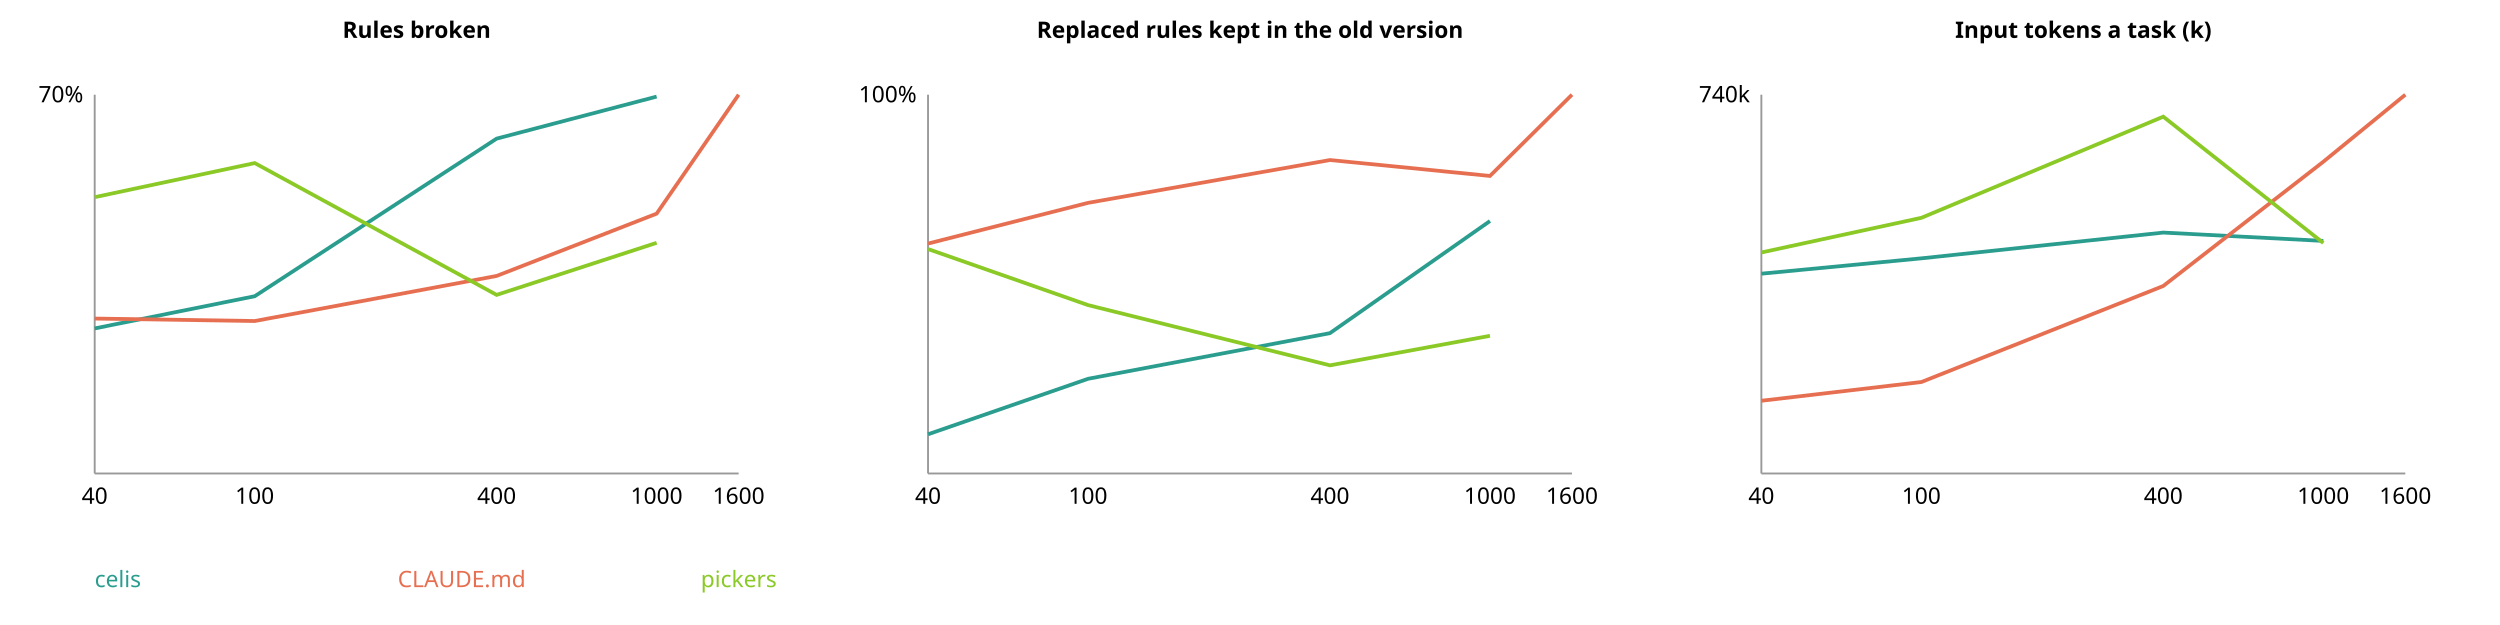
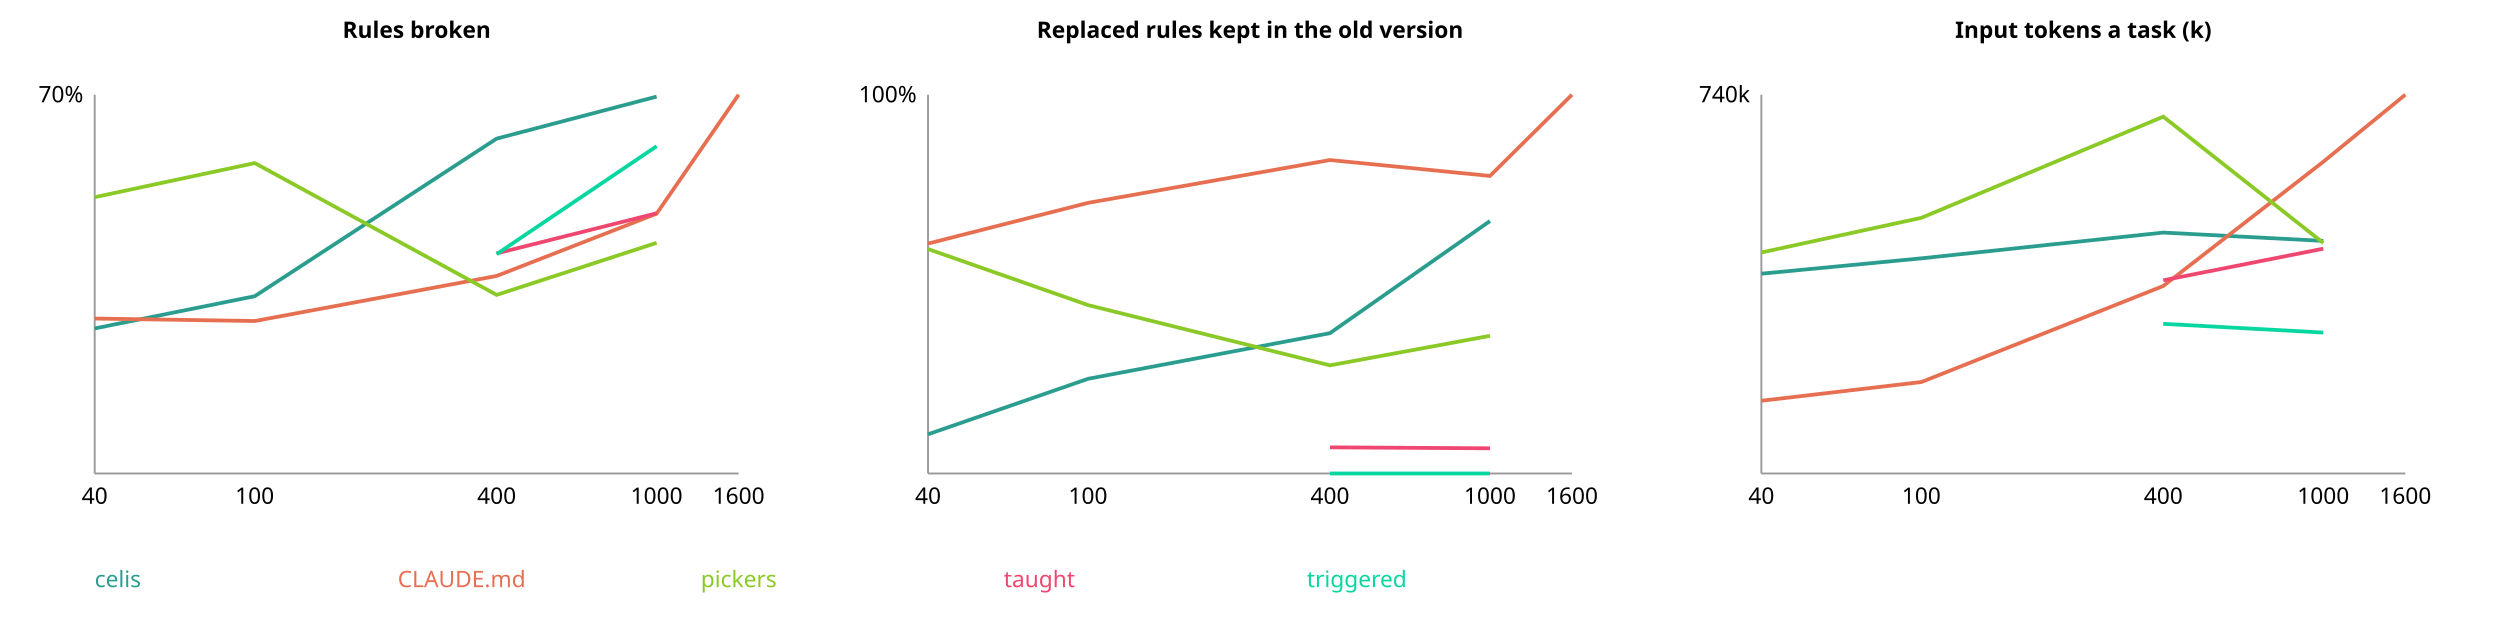
<svg xmlns="http://www.w3.org/2000/svg" width="1320" height="330" font-family="sans-serif" font-size="12">
  <rect width="100%" height="100%" fill="white" />
  <text x="220.0" y="20" text-anchor="middle" font-weight="bold">Rules broken</text>
  <line x1="50" y1="250" x2="390" y2="250" stroke="#999" />
  <line x1="50" y1="50" x2="50" y2="250" stroke="#999" />
  <text x="44" y="54" text-anchor="end">70%</text>
  <text x="50.0" y="266" text-anchor="middle">40</text>
  <text x="134.454" y="266" text-anchor="middle">100</text>
  <text x="262.227" y="266" text-anchor="middle">400</text>
  <text x="346.68" y="266" text-anchor="middle">1000</text>
  <text x="390.0" y="266" text-anchor="middle">1600</text>
  <polyline points="50.0,173.4 134.5,156.4 262.2,73.2 346.7,51.0" fill="none" stroke="#2a9d8f" stroke-width="2" />
  <polyline points="50.0,168.2 134.5,169.5 262.2,145.7 346.7,112.8 390.0,50.0" fill="none" stroke="#e76f51" stroke-width="2" />
  <polyline points="50.0,104.1 134.5,86.1 262.2,155.7 346.7,128.2" fill="none" stroke="#8ac926" stroke-width="2" />
+   <polyline points="262.2,133.8 346.7,112.6" fill="none" stroke="#ef476f" stroke-width="2" />
+   <polyline points="262.2,134.2 346.7,77.2" fill="none" stroke="#06d6a0" stroke-width="2" />
  <text x="660.0" y="20" text-anchor="middle" font-weight="bold">Replaced rules kept in the old version</text>
  <line x1="490" y1="250" x2="830" y2="250" stroke="#999" />
  <line x1="490" y1="50" x2="490" y2="250" stroke="#999" />
  <text x="484" y="54" text-anchor="end">100%</text>
  <text x="490.0" y="266" text-anchor="middle">40</text>
  <text x="574.454" y="266" text-anchor="middle">100</text>
  <text x="702.227" y="266" text-anchor="middle">400</text>
  <text x="786.68" y="266" text-anchor="middle">1000</text>
  <text x="830.0" y="266" text-anchor="middle">1600</text>
  <polyline points="490.0,229.3 574.5,200.0 702.2,175.9 786.7,116.7" fill="none" stroke="#2a9d8f" stroke-width="2" />
  <polyline points="490.0,128.6 574.5,107.1 702.2,84.5 786.7,92.9 830.0,50.0" fill="none" stroke="#e76f51" stroke-width="2" />
  <polyline points="490.0,131.5 574.5,161.1 702.2,192.9 786.7,177.3" fill="none" stroke="#8ac926" stroke-width="2" />
+   <polyline points="702.2,236.2 786.7,236.7" fill="none" stroke="#ef476f" stroke-width="2" />
+   <polyline points="702.2,250.0 786.7,250.0" fill="none" stroke="#06d6a0" stroke-width="2" />
  <text x="1100.0" y="20" text-anchor="middle" font-weight="bold">Input tokens a task (k)</text>
  <line x1="930" y1="250" x2="1270" y2="250" stroke="#999" />
  <line x1="930" y1="50" x2="930" y2="250" stroke="#999" />
  <text x="924" y="54" text-anchor="end">740k</text>
  <text x="930.0" y="266" text-anchor="middle">40</text>
  <text x="1014.454" y="266" text-anchor="middle">100</text>
  <text x="1142.227" y="266" text-anchor="middle">400</text>
  <text x="1226.68" y="266" text-anchor="middle">1000</text>
  <text x="1270.0" y="266" text-anchor="middle">1600</text>
  <polyline points="930.0,144.5 1014.5,136.4 1142.2,122.8 1226.7,127.2" fill="none" stroke="#2a9d8f" stroke-width="2" />
  <polyline points="930.0,211.6 1014.5,201.7 1142.2,151.0 1226.7,85.4 1270.0,50.0" fill="none" stroke="#e76f51" stroke-width="2" />
  <polyline points="930.0,133.3 1014.5,115.0 1142.2,61.6 1226.7,128.3" fill="none" stroke="#8ac926" stroke-width="2" />
+   <polyline points="1142.2,148.0 1226.7,131.3" fill="none" stroke="#ef476f" stroke-width="2" />
+   <polyline points="1142.2,171.0 1226.7,175.6" fill="none" stroke="#06d6a0" stroke-width="2" />
  <text x="50" y="310" fill="#2a9d8f">celis</text>
  <text x="210" y="310" fill="#e76f51">CLAUDE.md</text>
  <text x="370" y="310" fill="#8ac926">pickers</text>
+   <text x="530" y="310" fill="#ef476f">taught</text>
+   <text x="690" y="310" fill="#06d6a0">triggered</text>
</svg>
